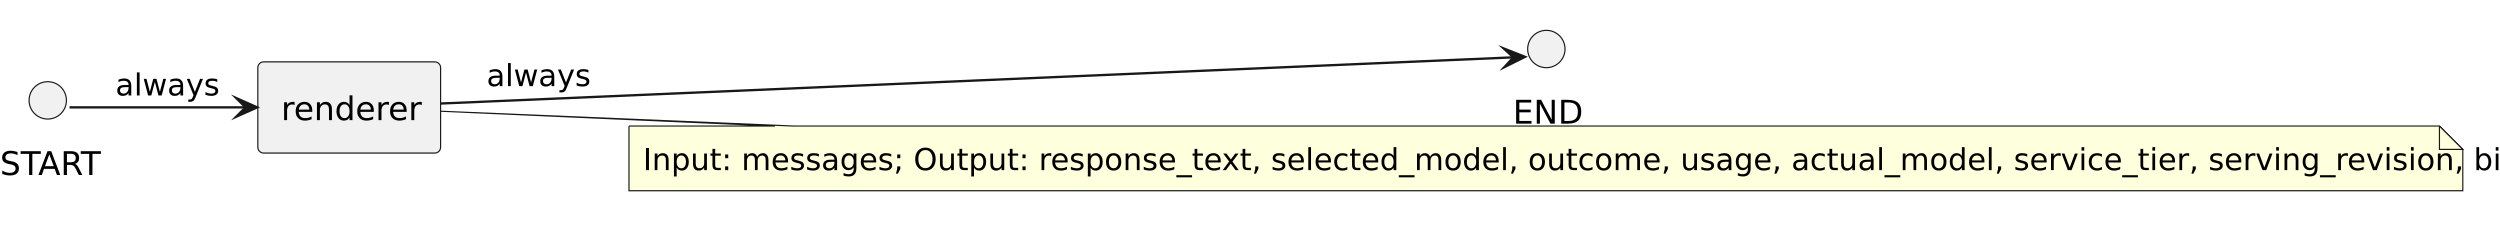
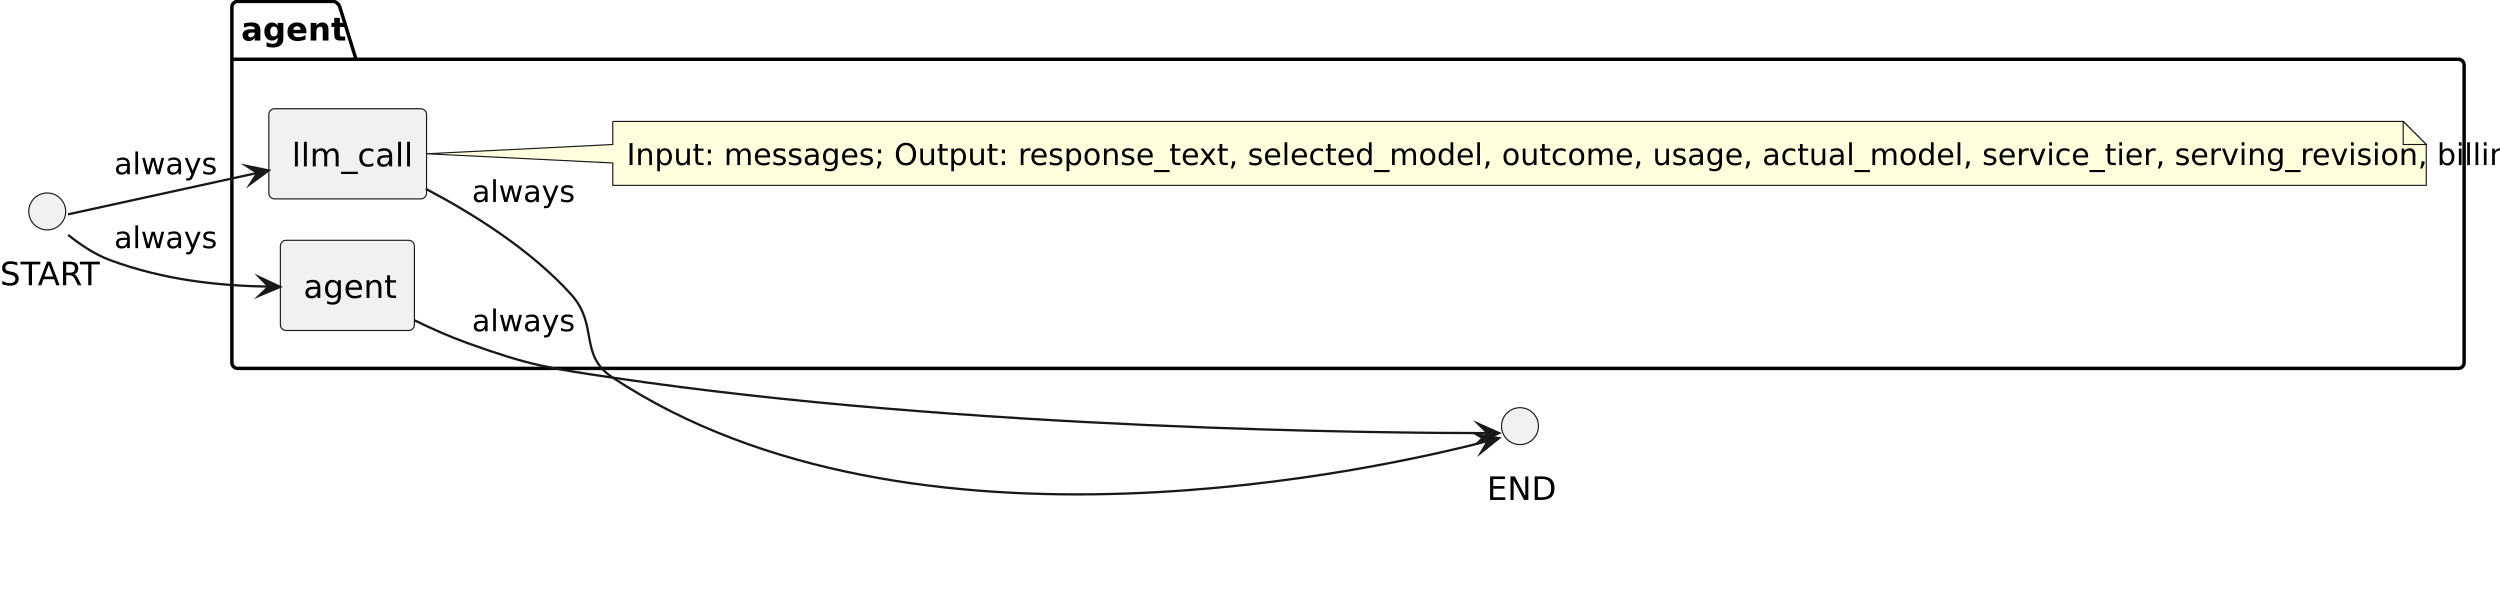
- <svg xmlns="http://www.w3.org/2000/svg" xmlns:xlink="http://www.w3.org/1999/xlink" version="1.1" data-diagram-type="DESCRIPTION" style="width:1071px;height:98px;background:#FFFFFF;" width="1071px" height="98px" viewBox="0 0 1071 98" zoomAndPan="magnify" preserveAspectRatio="none" contentStyleType="text/css">
+ <svg xmlns="http://www.w3.org/2000/svg" xmlns:xlink="http://www.w3.org/1999/xlink" version="1.1" data-diagram-type="DESCRIPTION" style="width:1083px;height:255px;background:#FFFFFF;" width="1083px" height="255px" viewBox="0 0 1083 255" zoomAndPan="magnify" preserveAspectRatio="none" contentStyleType="text/css">
  <defs />
  <g font-family="DejaVu Sans, Liberation Sans, Arial, sans-serif" lengthAdjust="spacing">
+     <g class="cluster" data-qualified-name="agent" id="ent0003" data-source-line="7">
+       <path d="M102.954,0.602 L144.722,0.602 A3.75,3.75 0 0 1 147.222,3.102 L154.222,25.67 L1064.954,25.67 A2.5,2.5 0 0 1 1067.454,28.17 L1067.454,157.102 A2.5,2.5 0 0 1 1064.954,159.602 L102.954,159.602 A2.5,2.5 0 0 1 100.454,157.102 L100.454,3.102 A2.5,2.5 0 0 1 102.954,0.602" style="stroke:#000;stroke-width:1.5;" fill="none" />
+       <line x1="100.454" y1="25.67" x2="154.222" y2="25.67" style="stroke:#000;stroke-width:1.5;" />
+       <text x="104.454" y="17.568" fill="#000" font-size="14" textLength="40.768" font-weight="700">agent</text>
+     </g>
    <g class="entity" data-qualified-name="start" id="ent0001" data-source-line="5">
-       <ellipse cx="20.454" cy="43" rx="8" ry="8" fill="#F1F1F1" style="stroke:#181818;stroke-width:0.5;" />
-       <text x="0" y="74.966" fill="#000" font-size="14" textLength="40.908">START</text>
+       <ellipse cx="20.454" cy="91.602" rx="8" ry="8" fill="#F1F1F1" style="stroke:#181818;stroke-width:0.5;" />
+       <text x="0" y="123.568" fill="#000" font-size="14" textLength="40.908">START</text>
    </g>
    <g class="entity" data-qualified-name="end" id="ent0002" data-source-line="6">
-       <ellipse cx="662.454" cy="21" rx="8" ry="8" fill="#F1F1F1" style="stroke:#181818;stroke-width:0.5;" />
-       <text x="648.132" y="52.966" fill="#000" font-size="14" textLength="28.644">END</text>
+       <ellipse cx="658.454" cy="184.602" rx="8" ry="8" fill="#F1F1F1" style="stroke:#181818;stroke-width:0.5;" />
+       <text x="644.132" y="216.568" fill="#000" font-size="14" textLength="28.644">END</text>
    </g>
-     <g class="entity" data-qualified-name="n0" id="ent0003" data-source-line="7">
-       <a target="_top" href="//github.com/gorban/api-agent/blob/_____switch_branch_____/workflows/components/renderer.md.html" xlink:href="//github.com/gorban/api-agent/blob/_____switch_branch_____/workflows/components/renderer.md.html" xlink:type="simple" xlink:actuate="onRequest" xlink:show="new" title="//github.com/gorban/api-agent/blob/_____switch_branch_____/workflows/components/renderer.md.html" xlink:title="//github.com/gorban/api-agent/blob/_____switch_branch_____/workflows/components/renderer.md.html">
-         <rect x="110.454" y="26.5" width="78.296" height="39.068" fill="#F1F1F1" style="stroke:#181818;stroke-width:0.5;" rx="2.5" ry="2.5" />
-         <text x="120.454" y="51.466" fill="#000" font-size="14" textLength="58.296">renderer</text>
+     <g class="entity" data-qualified-name="agent.n0" id="ent0004" data-source-line="8">
+       <a target="_top" href="//github.com/gorban/api-agent/blob/_____switch_branch_____/workflows/components/agent.md.html" xlink:href="//github.com/gorban/api-agent/blob/_____switch_branch_____/workflows/components/agent.md.html" xlink:type="simple" xlink:actuate="onRequest" xlink:show="new" title="//github.com/gorban/api-agent/blob/_____switch_branch_____/workflows/components/agent.md.html" xlink:title="//github.com/gorban/api-agent/blob/_____switch_branch_____/workflows/components/agent.md.html">
+         <rect x="121.454" y="104.102" width="58.066" height="39.068" fill="#F1F1F1" style="stroke:#181818;stroke-width:0.5;" rx="2.5" ry="2.5" />
+         <text x="131.454" y="129.068" fill="#000" font-size="14" textLength="38.066">agent</text>
      </a>
    </g>
-     <g class="entity" data-qualified-name="GMN4" id="ent0005" data-source-line="8">
-       <path d="M269.454,54 L269.454,81.706 A0,0 0 0 0 269.454,81.706 L1055.062,81.706 A0,0 0 0 0 1055.062,81.706 L1055.062,64 L1045.062,54 L339.984,54 L188.862,47.654 L331.984,54 L269.454,54 A0,0 0 0 0 269.454,54" style="stroke:#181818;stroke-width:0.5;" fill="#FEFFDD" />
-       <path d="M1045.062,54 L1045.062,64 L1055.062,64 L1045.062,54" style="stroke:#181818;stroke-width:0.5;" fill="#FEFFDD" />
-       <text x="275.454" y="72.897" fill="#000" font-size="13" textLength="764.608">Input: messages; Output: response_text, selected_model, outcome, usage, actual_model, service_tier, serving_revision, billing</text>
+     <g class="entity" data-qualified-name="agent.n1" id="ent0005" data-source-line="9">
+       <a target="_top" href="//github.com/gorban/api-agent/blob/_____switch_branch_____/workflows/components/agent/llm_call.md.html" xlink:href="//github.com/gorban/api-agent/blob/_____switch_branch_____/workflows/components/agent/llm_call.md.html" xlink:type="simple" xlink:actuate="onRequest" xlink:show="new" title="//github.com/gorban/api-agent/blob/_____switch_branch_____/workflows/components/agent/llm_call.md.html" xlink:title="//github.com/gorban/api-agent/blob/_____switch_branch_____/workflows/components/agent/llm_call.md.html">
+         <rect x="116.454" y="47.102" width="68.328" height="39.068" fill="#F1F1F1" style="stroke:#181818;stroke-width:0.5;" rx="2.5" ry="2.5" />
+         <text x="126.454" y="72.068" fill="#000" font-size="14" textLength="48.328">llm_call</text>
+       </a>
    </g>
-     <g class="link" data-entity-1="ent0001" data-entity-2="ent0003" id="lnk7" data-link-type="dependency">
-       <polygon points="110.188,46,101.188,42,105.188,46,101.188,50,110.188,46" fill="#181818" style="stroke:#181818;stroke-width:1;stroke-linejoin:miter;stroke-miterlimit:10;" />
-       <path d="M29.787,46 C45.845,46 76.983,46 105.188,46" style="stroke:#181818;stroke-width:1;" fill="none" />
-       <text x="49.454" y="40.897" fill="#000" font-size="13" textLength="41.015">always</text>
+     <g class="entity" data-qualified-name="agent.GMN6" id="ent0007" data-source-line="10">
+       <path d="M265.454,52.602 L265.454,62.602 L184.654,66.602 L265.454,70.602 L265.454,80.308 A0,0 0 0 0 265.454,80.308 L1051.062,80.308 A0,0 0 0 0 1051.062,80.308 L1051.062,62.602 L1041.062,52.602 L265.454,52.602 A0,0 0 0 0 265.454,52.602" style="stroke:#181818;stroke-width:0.5;" fill="#FEFFDD" />
+       <path d="M1041.062,52.602 L1041.062,62.602 L1051.062,62.602 L1041.062,52.602" style="stroke:#181818;stroke-width:0.5;" fill="#FEFFDD" />
+       <text x="271.454" y="71.499" fill="#000" font-size="13" textLength="764.608">Input: messages; Output: response_text, selected_model, outcome, usage, actual_model, service_tier, serving_revision, billing</text>
    </g>
-     <g class="link" data-entity-1="ent0003" data-entity-2="ent0002" id="lnk8" data-link-type="dependency">
-       <polygon points="653.314,24.35,644.151,20.741,648.319,24.565,644.495,28.734,653.314,24.35" fill="#181818" style="stroke:#181818;stroke-width:1;stroke-linejoin:miter;stroke-miterlimit:10;" />
-       <path d="M188.862,44.346 C297.024,39.69 594.79,26.87 648.319,24.565" style="stroke:#181818;stroke-width:1;" fill="none" />
-       <text x="208.454" y="36.897" fill="#000" font-size="13" textLength="41.015">always</text>
+     <g class="link" data-entity-1="ent0001" data-entity-2="ent0004" id="lnk9" data-link-type="dependency">
+       <polygon points="121.329,124.26,112.403,120.098,116.33,124.17,112.259,128.097,121.329,124.26" fill="#181818" style="stroke:#181818;stroke-width:1;stroke-linejoin:miter;stroke-miterlimit:10;" />
+       <path d="M29.515,101.763 C34.368,105.65 40.868,110.15 47.454,112.602 C71.322,121.491 95.353,123.791 116.33,124.17" style="stroke:#181818;stroke-width:1;" fill="none" />
+       <text x="49.454" y="107.499" fill="#000" font-size="13" textLength="41.015">always</text>
+     </g>
+     <g class="link" data-entity-1="ent0004" data-entity-2="ent0002" id="lnk10" data-link-type="dependency">
+       <polygon points="649.396,187.623,640.396,183.623,644.396,187.623,640.396,191.623,649.396,187.623" fill="#181818" style="stroke:#181818;stroke-width:1;stroke-linejoin:miter;stroke-miterlimit:10;" />
+       <path d="M179.561,138.763 C186.876,142.322 194.844,145.869 202.454,148.602 C229.543,158.33 236.984,159.373 265.454,163.602 C418.55,186.34 603.358,187.624 644.396,187.623" style="stroke:#181818;stroke-width:1;" fill="none" />
+       <text x="204.454" y="143.499" fill="#000" font-size="13" textLength="41.015">always</text>
+     </g>
+     <g class="link" data-entity-1="ent0001" data-entity-2="ent0005" id="lnk11" data-link-type="dependency">
+       <polygon points="116.365,73.84,106.718,71.856,111.48,74.909,108.427,79.671,116.365,73.84" fill="#181818" style="stroke:#181818;stroke-width:1;stroke-linejoin:miter;stroke-miterlimit:10;" />
+       <path d="M29.461,92.85 C46.482,89.127 82.214,81.311 111.48,74.909" style="stroke:#181818;stroke-width:1;" fill="none" />
+       <text x="49.454" y="75.499" fill="#000" font-size="13" textLength="41.015">always</text>
+     </g>
+     <g class="link" data-entity-1="ent0005" data-entity-2="ent0002" id="lnk12" data-link-type="dependency">
+       <polygon points="649.354,189.805,639.637,188.203,644.516,191.066,641.654,195.945,649.354,189.805" fill="#181818" style="stroke:#181818;stroke-width:1;stroke-linejoin:miter;stroke-miterlimit:10;" />
+       <path d="M184.457,81.813 C204.634,92.402 229.858,108.105 247.454,127.602 C259.439,140.882 250.532,153.737 265.454,163.602 C395.418,249.523 600.842,202.443 644.516,191.066" style="stroke:#181818;stroke-width:1;" fill="none" />
+       <text x="204.454" y="87.499" fill="#000" font-size="13" textLength="41.015">always</text>
    </g>
  </g>
</svg>
